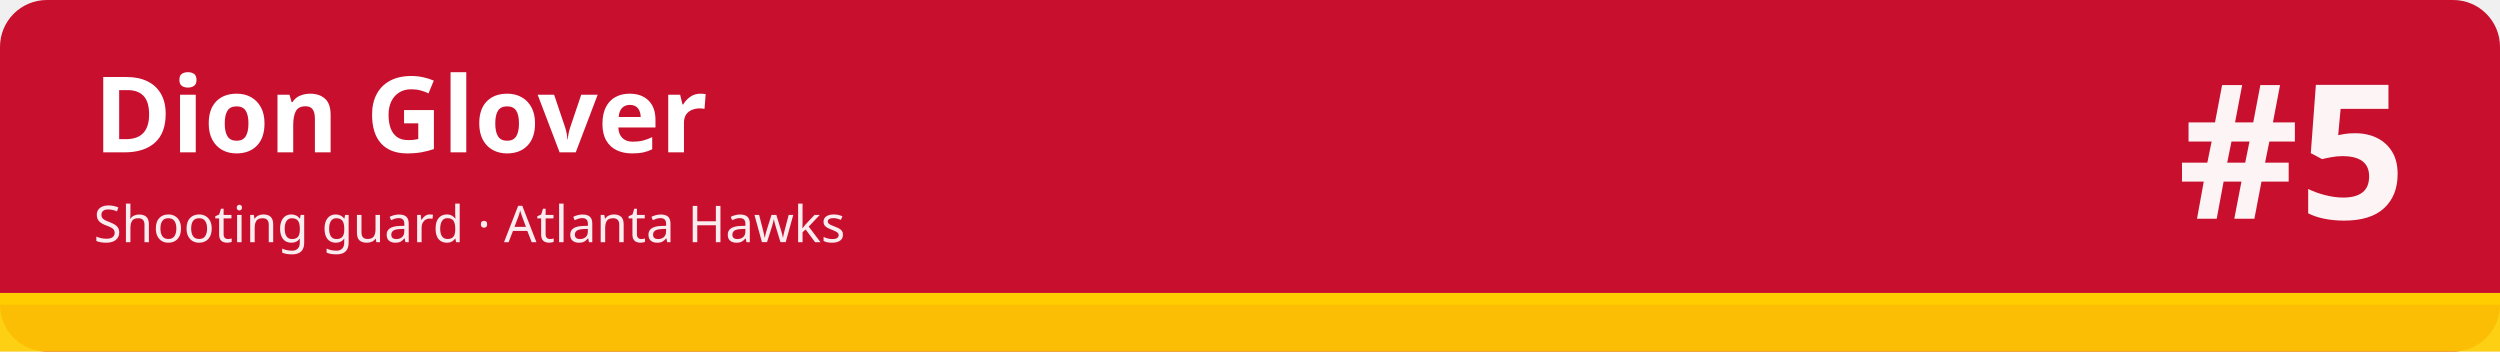
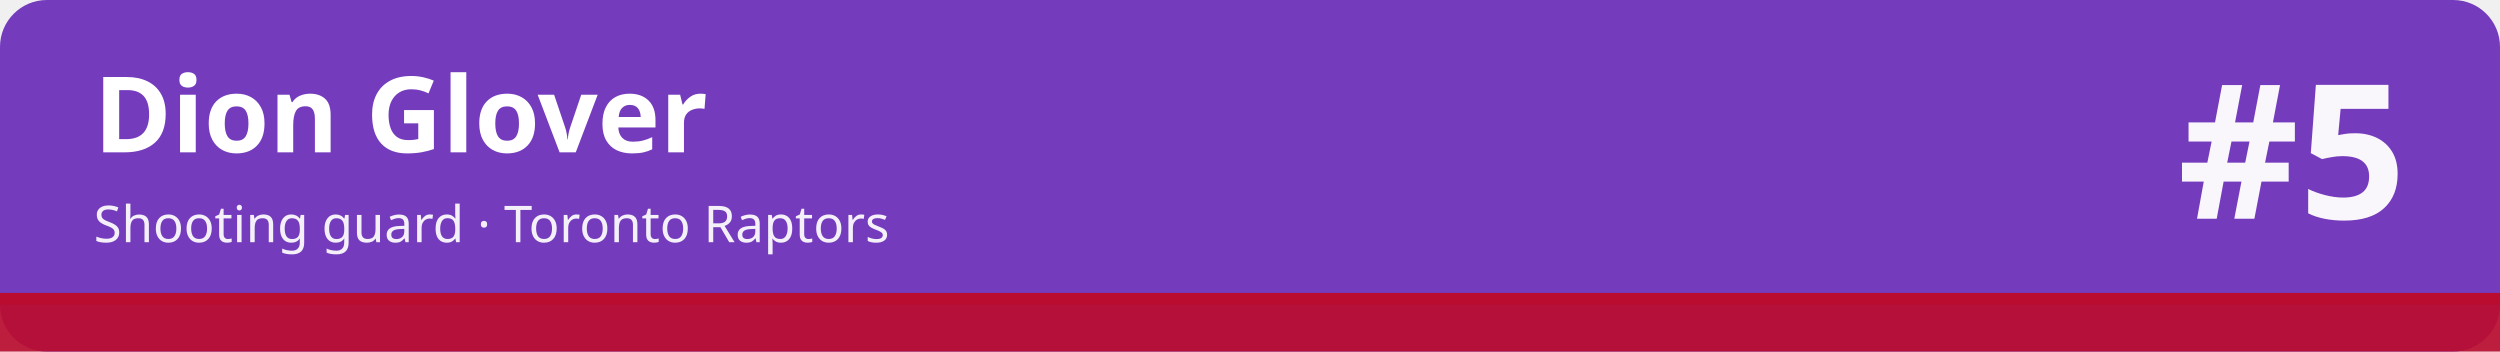
<svg xmlns="http://www.w3.org/2000/svg" width="1280" height="180" viewBox="0 0 1280 180" role="img" aria-labelledby="t d">
-   <rect width="1280" height="180" rx="24" fill="#c8102e" />
-   <rect x="0" y="150" width="1280" height="30" fill="#ffcd00" fill-opacity=".92" />
-   <rect x="0" y="150" width="1280" height="6" fill="#ffcd00" />
+   <rect width="1280" height="180" rx="24" fill="#753bbd" />
+   <rect x="0" y="150" width="1280" height="30" fill="#ba0c2f" fill-opacity=".92" />
+   <rect x="0" y="150" width="1280" height="6" fill="#ba0c2f" />
  <text x="48" y="78" font-family="sans-serif" font-size="54" font-weight="700" fill="#ffffff">Dion Glover</text>
-   <text x="48" y="124" font-family="sans-serif" font-size="26" fill="#ffffff" fill-opacity=".92">Shooting guard · Atlanta Hawks</text>
+   <text x="48" y="124" font-family="sans-serif" font-size="26" fill="#ffffff" fill-opacity=".92">Shooting guard · Toronto Raptors</text>
  <text x="1232" y="112" font-family="sans-serif" font-size="96" font-weight="800" fill="#ffffff" fill-opacity=".95" text-anchor="end">#5</text>
</svg>
